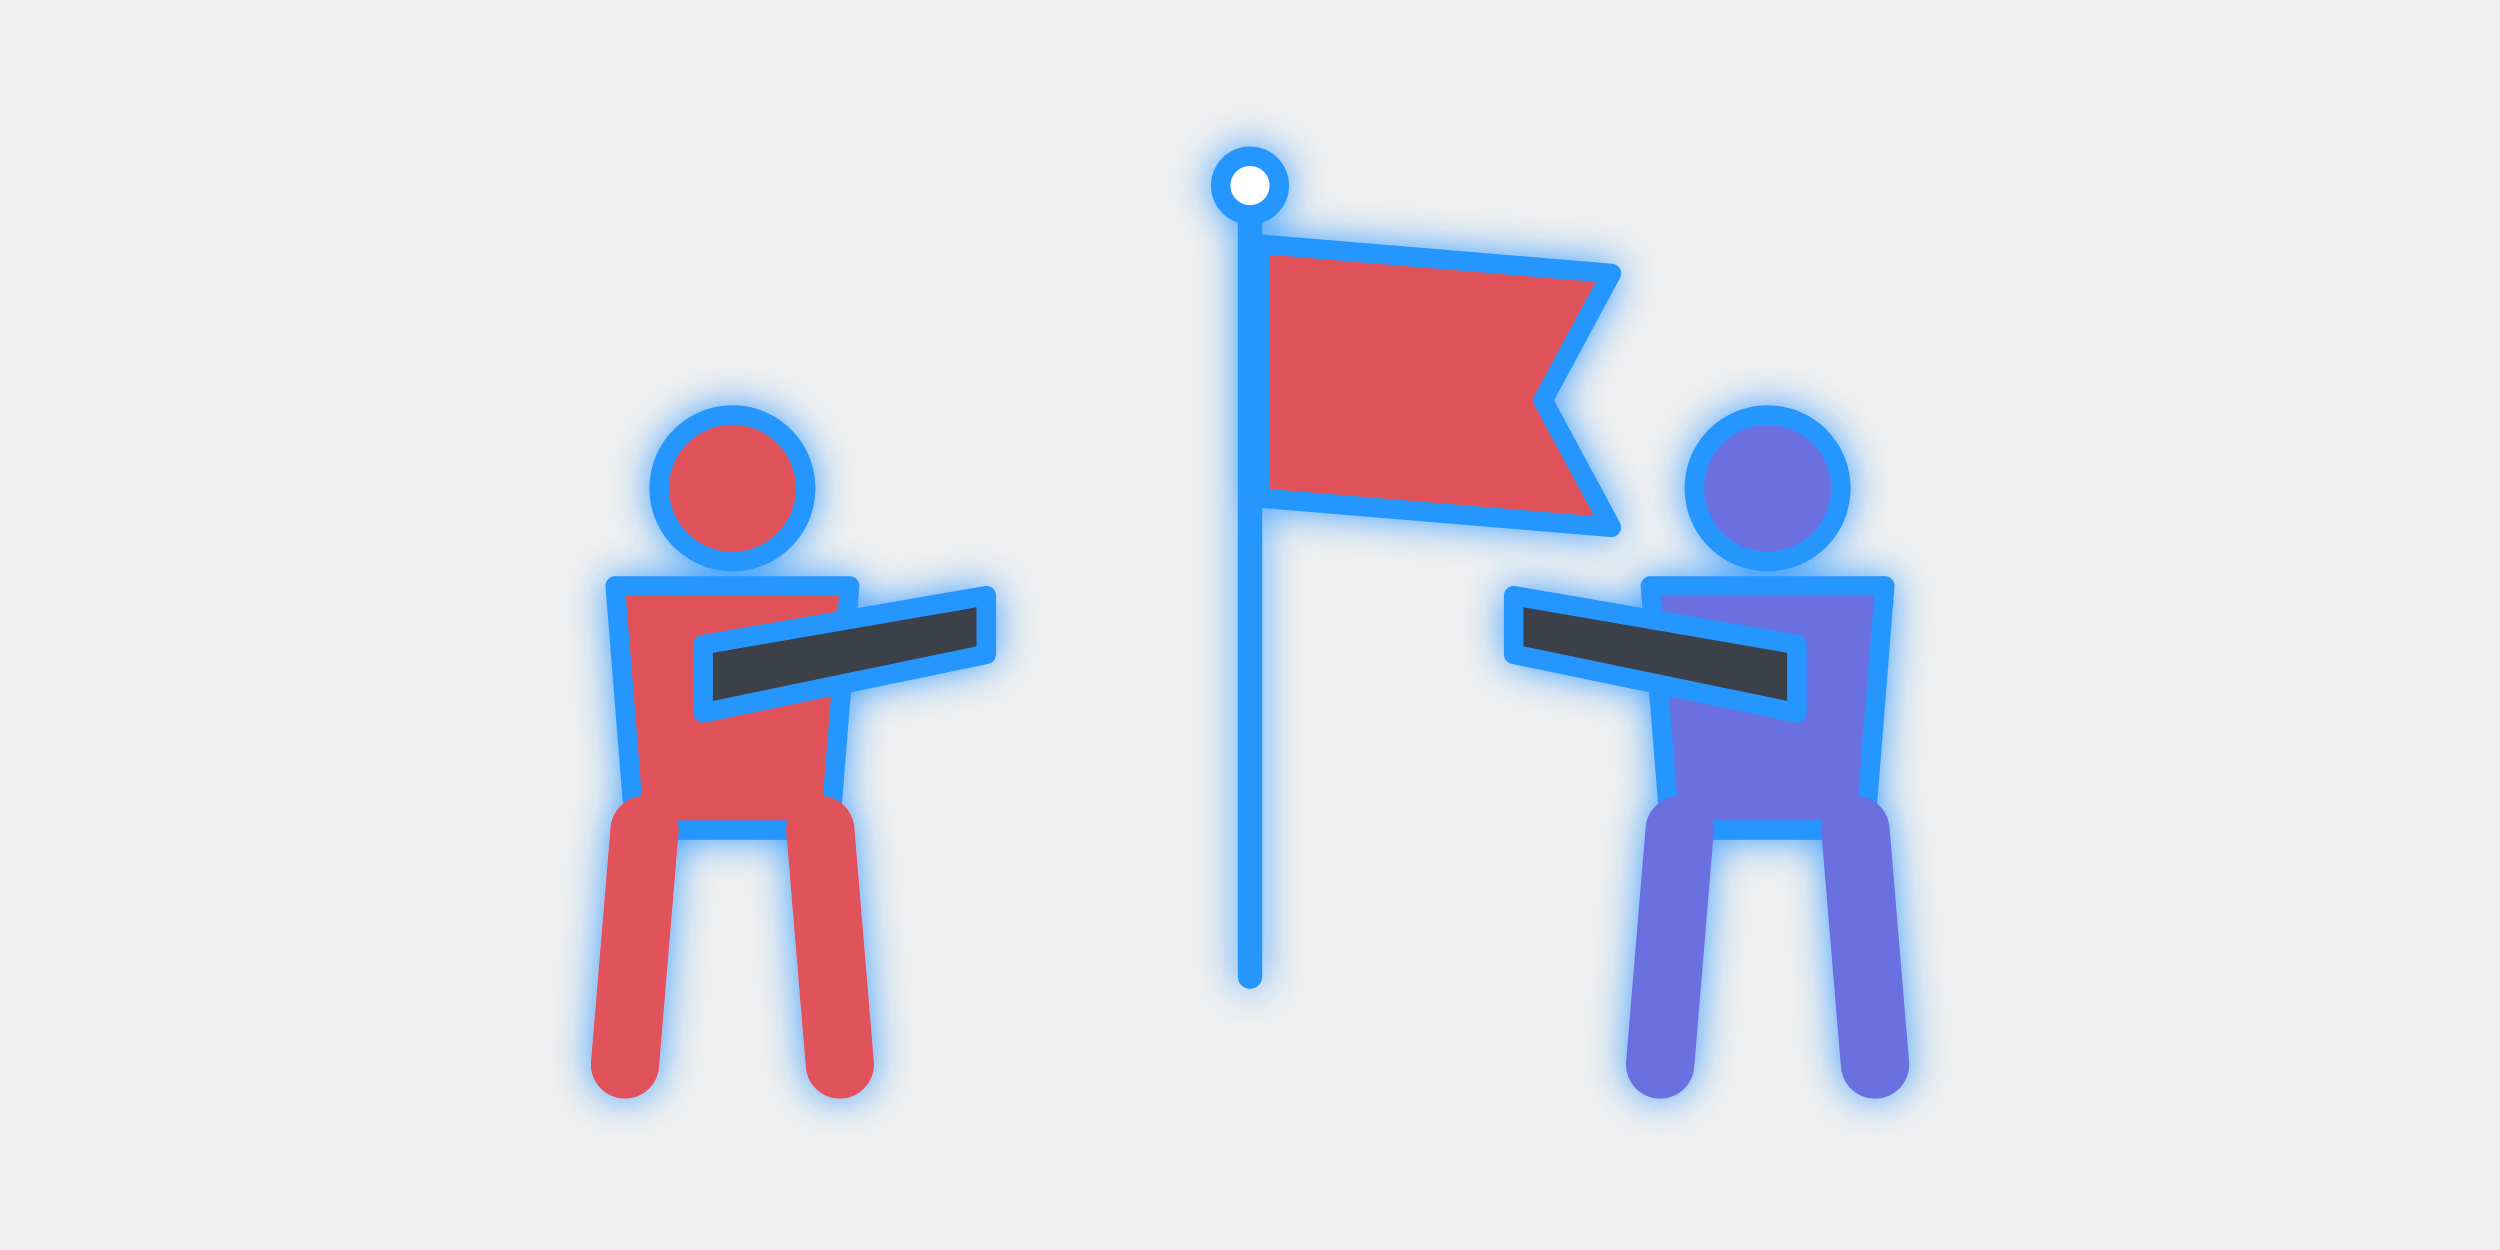
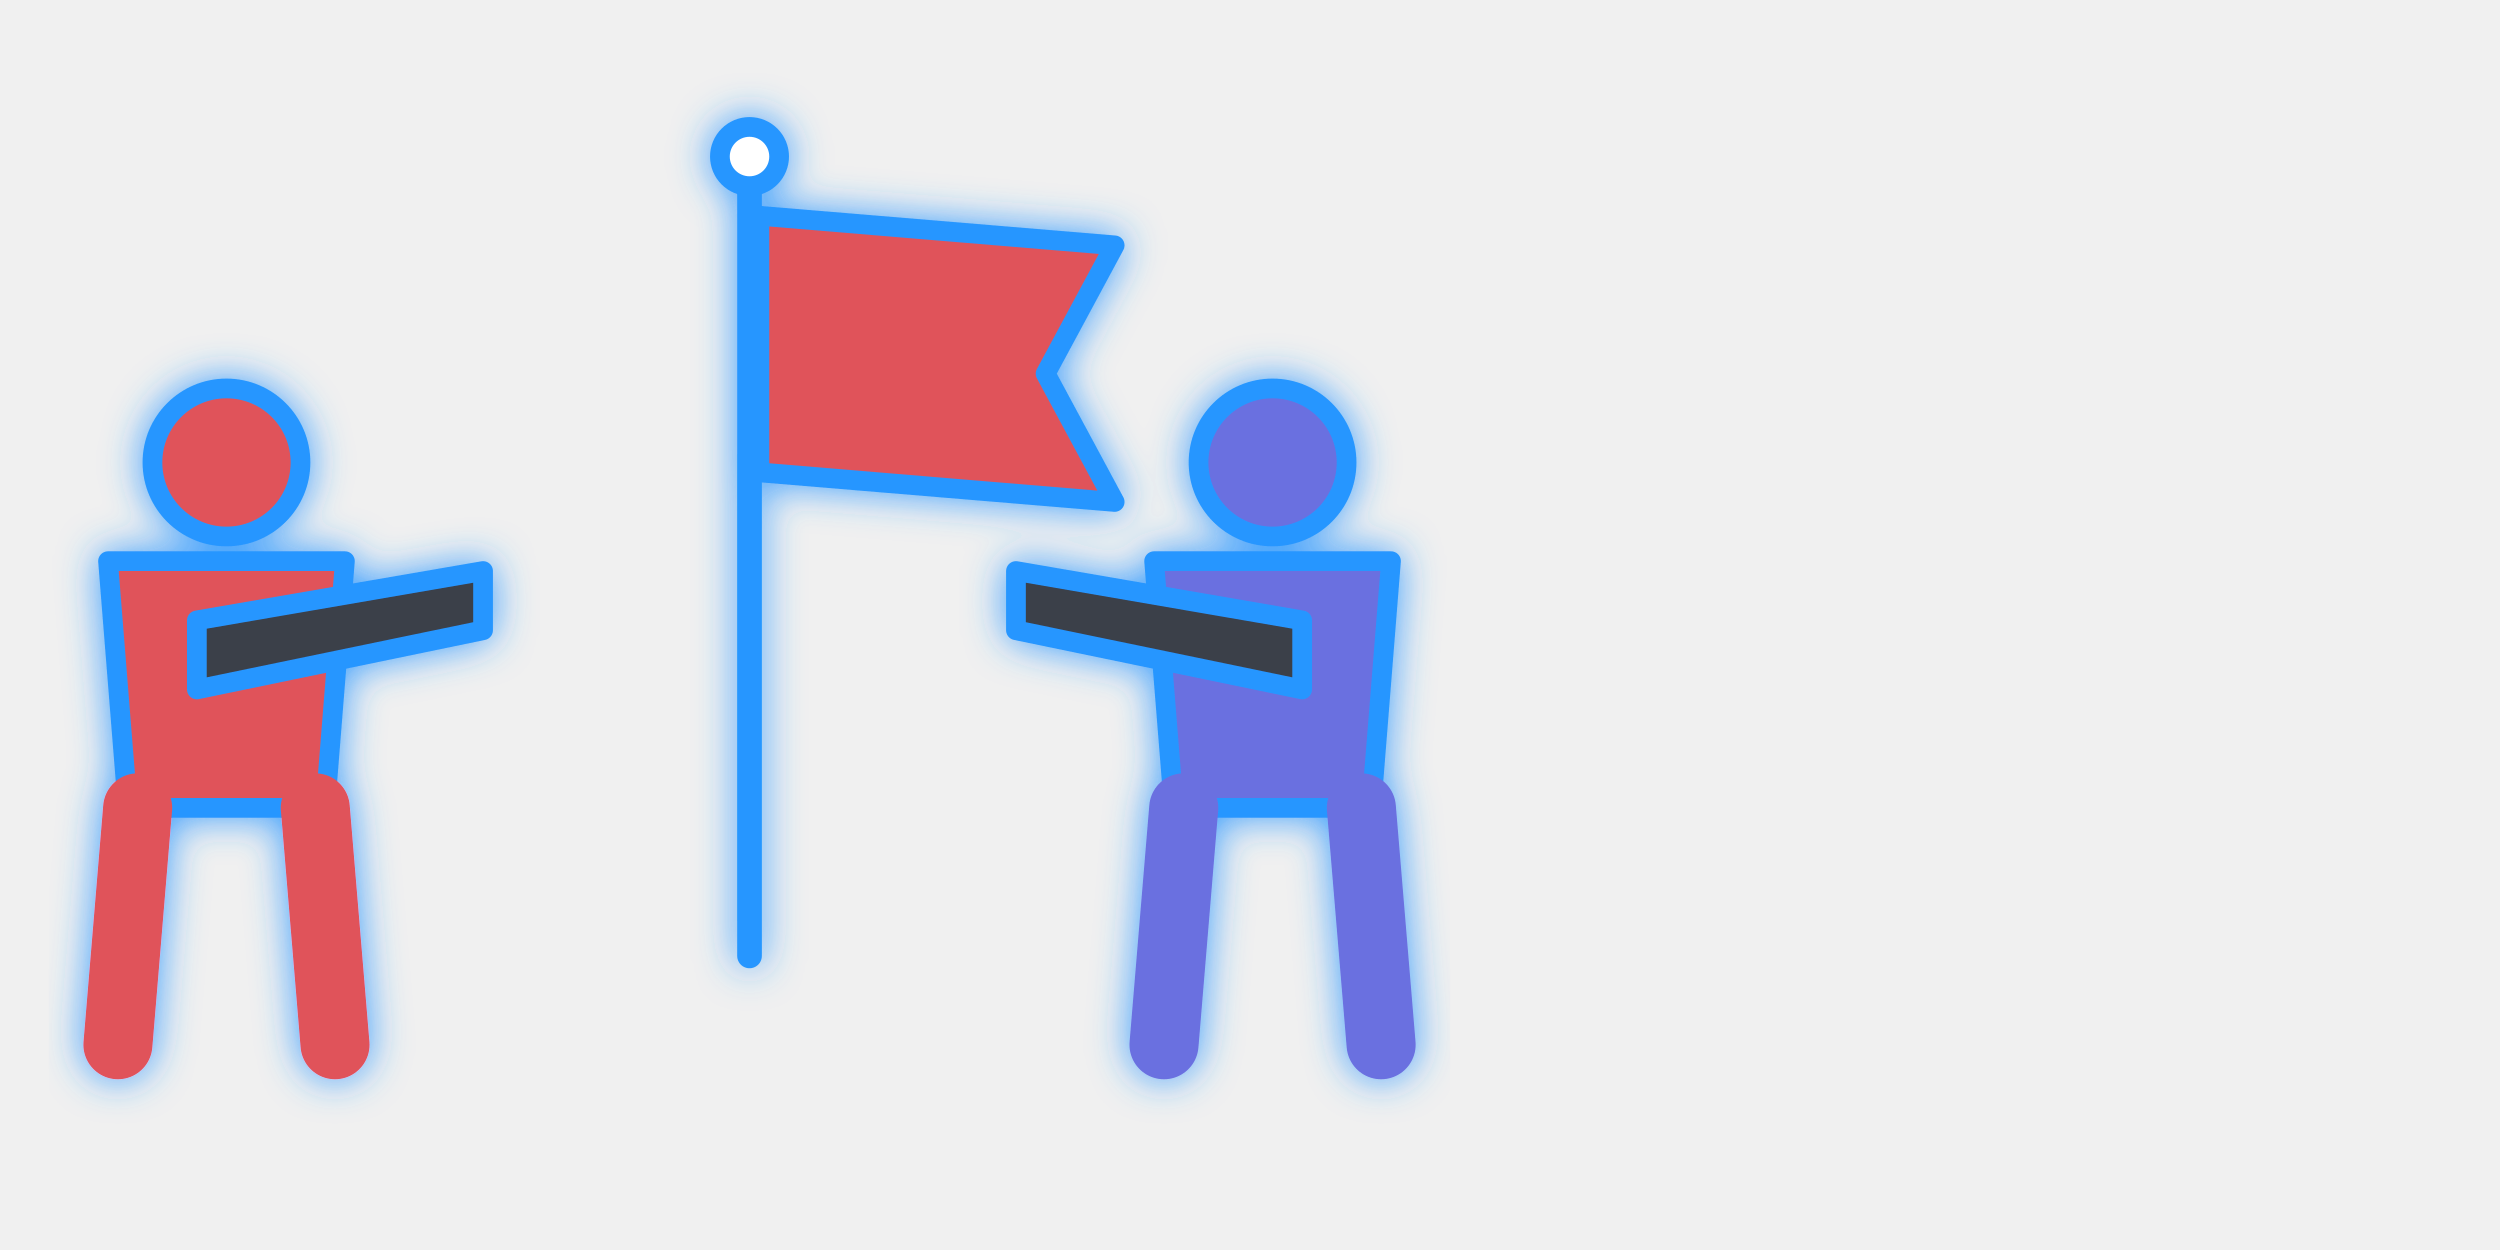
<svg xmlns="http://www.w3.org/2000/svg" width="512" height="256" viewBox="0 0 512 256">
-   <defs>
-     <linearGradient id="metal" x1="0" y1="0" x2="0" y2="1">
-       <stop offset="0" stop-color="#f1f1f1" />
-       <stop offset="1" stop-color="#b9bcc2" />
-     </linearGradient>
-     <linearGradient id="screen" x1="0" y1="0" x2="0" y2="1">
-       <stop offset="0" stop-color="#eef3fa" />
-       <stop offset="1" stop-color="#cfd9e8" />
-     </linearGradient>
-     <filter id="glow" x="-20%" y="-20%" width="140%" height="140%">
-       <feGaussianBlur in="SourceAlpha" stdDeviation="4" result="b" />
-       <feFlood flood-color="#2896ff" flood-opacity="0.9" />
-       <feComposite in2="b" operator="in" result="g" />
-       <feMerge>
-         <feMergeNode in="g" />
-         <feMergeNode in="SourceGraphic" />
-       </feMerge>
-     </filter>
-   </defs>
-   <g filter="url(#glow)">
-     <g transform="translate(150,218) scale(1,1)">
-       <circle cx="0" cy="-118" r="15" fill="#e0535a" stroke="#2896ff" stroke-width="4" stroke-linejoin="round" stroke-linecap="round" />
-       <path d="M-24,-98 L24,-98 L20,-48 L-20,-48 Z" fill="#e0535a" stroke="#2896ff" stroke-width="4" stroke-linejoin="round" stroke-linecap="round" />
-       <path d="M-18,-48 L-22,0 M18,-48 L22,0" fill="none" stroke="#e0535a" stroke-width="14" stroke-linecap="round" />
-       <path d="M-6,-86 L52,-96 L52,-84 L-6,-72 Z" fill="#3a3f4a" stroke="#2896ff" stroke-width="4" stroke-linejoin="round" stroke-linecap="round" />
-     </g>
-     <path d="M256,40 L256,200" stroke="#2896ff" stroke-width="5" fill="none" stroke-linecap="round" />
-     <circle cx="256" cy="38" r="6" fill="#fff" stroke="#2896ff" stroke-width="4" stroke-linejoin="round" stroke-linecap="round" />
-     <path d="M258,50 L330,56 L316,82 L330,108 L258,102 Z" fill="#e0535a" stroke="#2896ff" stroke-width="4" stroke-linejoin="round" stroke-linecap="round" />
-     <g transform="translate(362,218) scale(-1,1)">
-       <circle cx="0" cy="-118" r="15" fill="#6a6fe0" stroke="#2896ff" stroke-width="4" stroke-linejoin="round" stroke-linecap="round" />
-       <path d="M-24,-98 L24,-98 L20,-48 L-20,-48 Z" fill="#6a6fe0" stroke="#2896ff" stroke-width="4" stroke-linejoin="round" stroke-linecap="round" />
-       <path d="M-18,-48 L-22,0 M18,-48 L22,0" fill="none" stroke="#6a6fe0" stroke-width="14" stroke-linecap="round" />
-       <path d="M-6,-86 L52,-96 L52,-84 L-6,-72 Z" fill="#3a3f4a" stroke="#2896ff" stroke-width="4" stroke-linejoin="round" stroke-linecap="round" />
-     </g>
-   </g>
+   <svg x="10" y="10" width="287" height="224" viewBox="114 23 284 208">
+     <svg width="512" height="256" viewBox="0 0 512 256">
+       <defs>
+         <linearGradient id="metal" x1="0" y1="0" x2="0" y2="1">
+           <stop offset="0" stop-color="#f1f1f1" />
+           <stop offset="1" stop-color="#b9bcc2" />
+         </linearGradient>
+         <linearGradient id="screen" x1="0" y1="0" x2="0" y2="1">
+           <stop offset="0" stop-color="#eef3fa" />
+           <stop offset="1" stop-color="#cfd9e8" />
+         </linearGradient>
+         <filter id="glow" x="-20%" y="-20%" width="140%" height="140%">
+           <feGaussianBlur in="SourceAlpha" stdDeviation="4" result="b" />
+           <feFlood flood-color="#2896ff" flood-opacity="0.9" />
+           <feComposite in2="b" operator="in" result="g" />
+           <feMerge>
+             <feMergeNode in="g" />
+             <feMergeNode in="SourceGraphic" />
+           </feMerge>
+         </filter>
+       </defs>
+       <g filter="url(#glow)">
+         <g transform="translate(150,218) scale(1,1)">
+           <circle cx="0" cy="-118" r="15" fill="#e0535a" stroke="#2896ff" stroke-width="4" stroke-linejoin="round" stroke-linecap="round" />
+           <path d="M-24,-98 L24,-98 L20,-48 L-20,-48 Z" fill="#e0535a" stroke="#2896ff" stroke-width="4" stroke-linejoin="round" stroke-linecap="round" />
+           <path d="M-18,-48 L-22,0 M18,-48 L22,0" fill="none" stroke="#e0535a" stroke-width="14" stroke-linecap="round" />
+           <path d="M-6,-86 L52,-96 L52,-84 L-6,-72 Z" fill="#3a3f4a" stroke="#2896ff" stroke-width="4" stroke-linejoin="round" stroke-linecap="round" />
+         </g>
+         <path d="M256,40 L256,200" stroke="#2896ff" stroke-width="5" fill="none" stroke-linecap="round" />
+         <circle cx="256" cy="38" r="6" fill="#fff" stroke="#2896ff" stroke-width="4" stroke-linejoin="round" stroke-linecap="round" />
+         <path d="M258,50 L330,56 L316,82 L330,108 L258,102 Z" fill="#e0535a" stroke="#2896ff" stroke-width="4" stroke-linejoin="round" stroke-linecap="round" />
+         <g transform="translate(362,218) scale(-1,1)">
+           <circle cx="0" cy="-118" r="15" fill="#6a6fe0" stroke="#2896ff" stroke-width="4" stroke-linejoin="round" stroke-linecap="round" />
+           <path d="M-24,-98 L24,-98 L20,-48 L-20,-48 Z" fill="#6a6fe0" stroke="#2896ff" stroke-width="4" stroke-linejoin="round" stroke-linecap="round" />
+           <path d="M-18,-48 L-22,0 M18,-48 L22,0" fill="none" stroke="#6a6fe0" stroke-width="14" stroke-linecap="round" />
+           <path d="M-6,-86 L52,-96 L52,-84 L-6,-72 Z" fill="#3a3f4a" stroke="#2896ff" stroke-width="4" stroke-linejoin="round" stroke-linecap="round" />
+         </g>
+       </g>
+     </svg>
+   </svg>
</svg>
